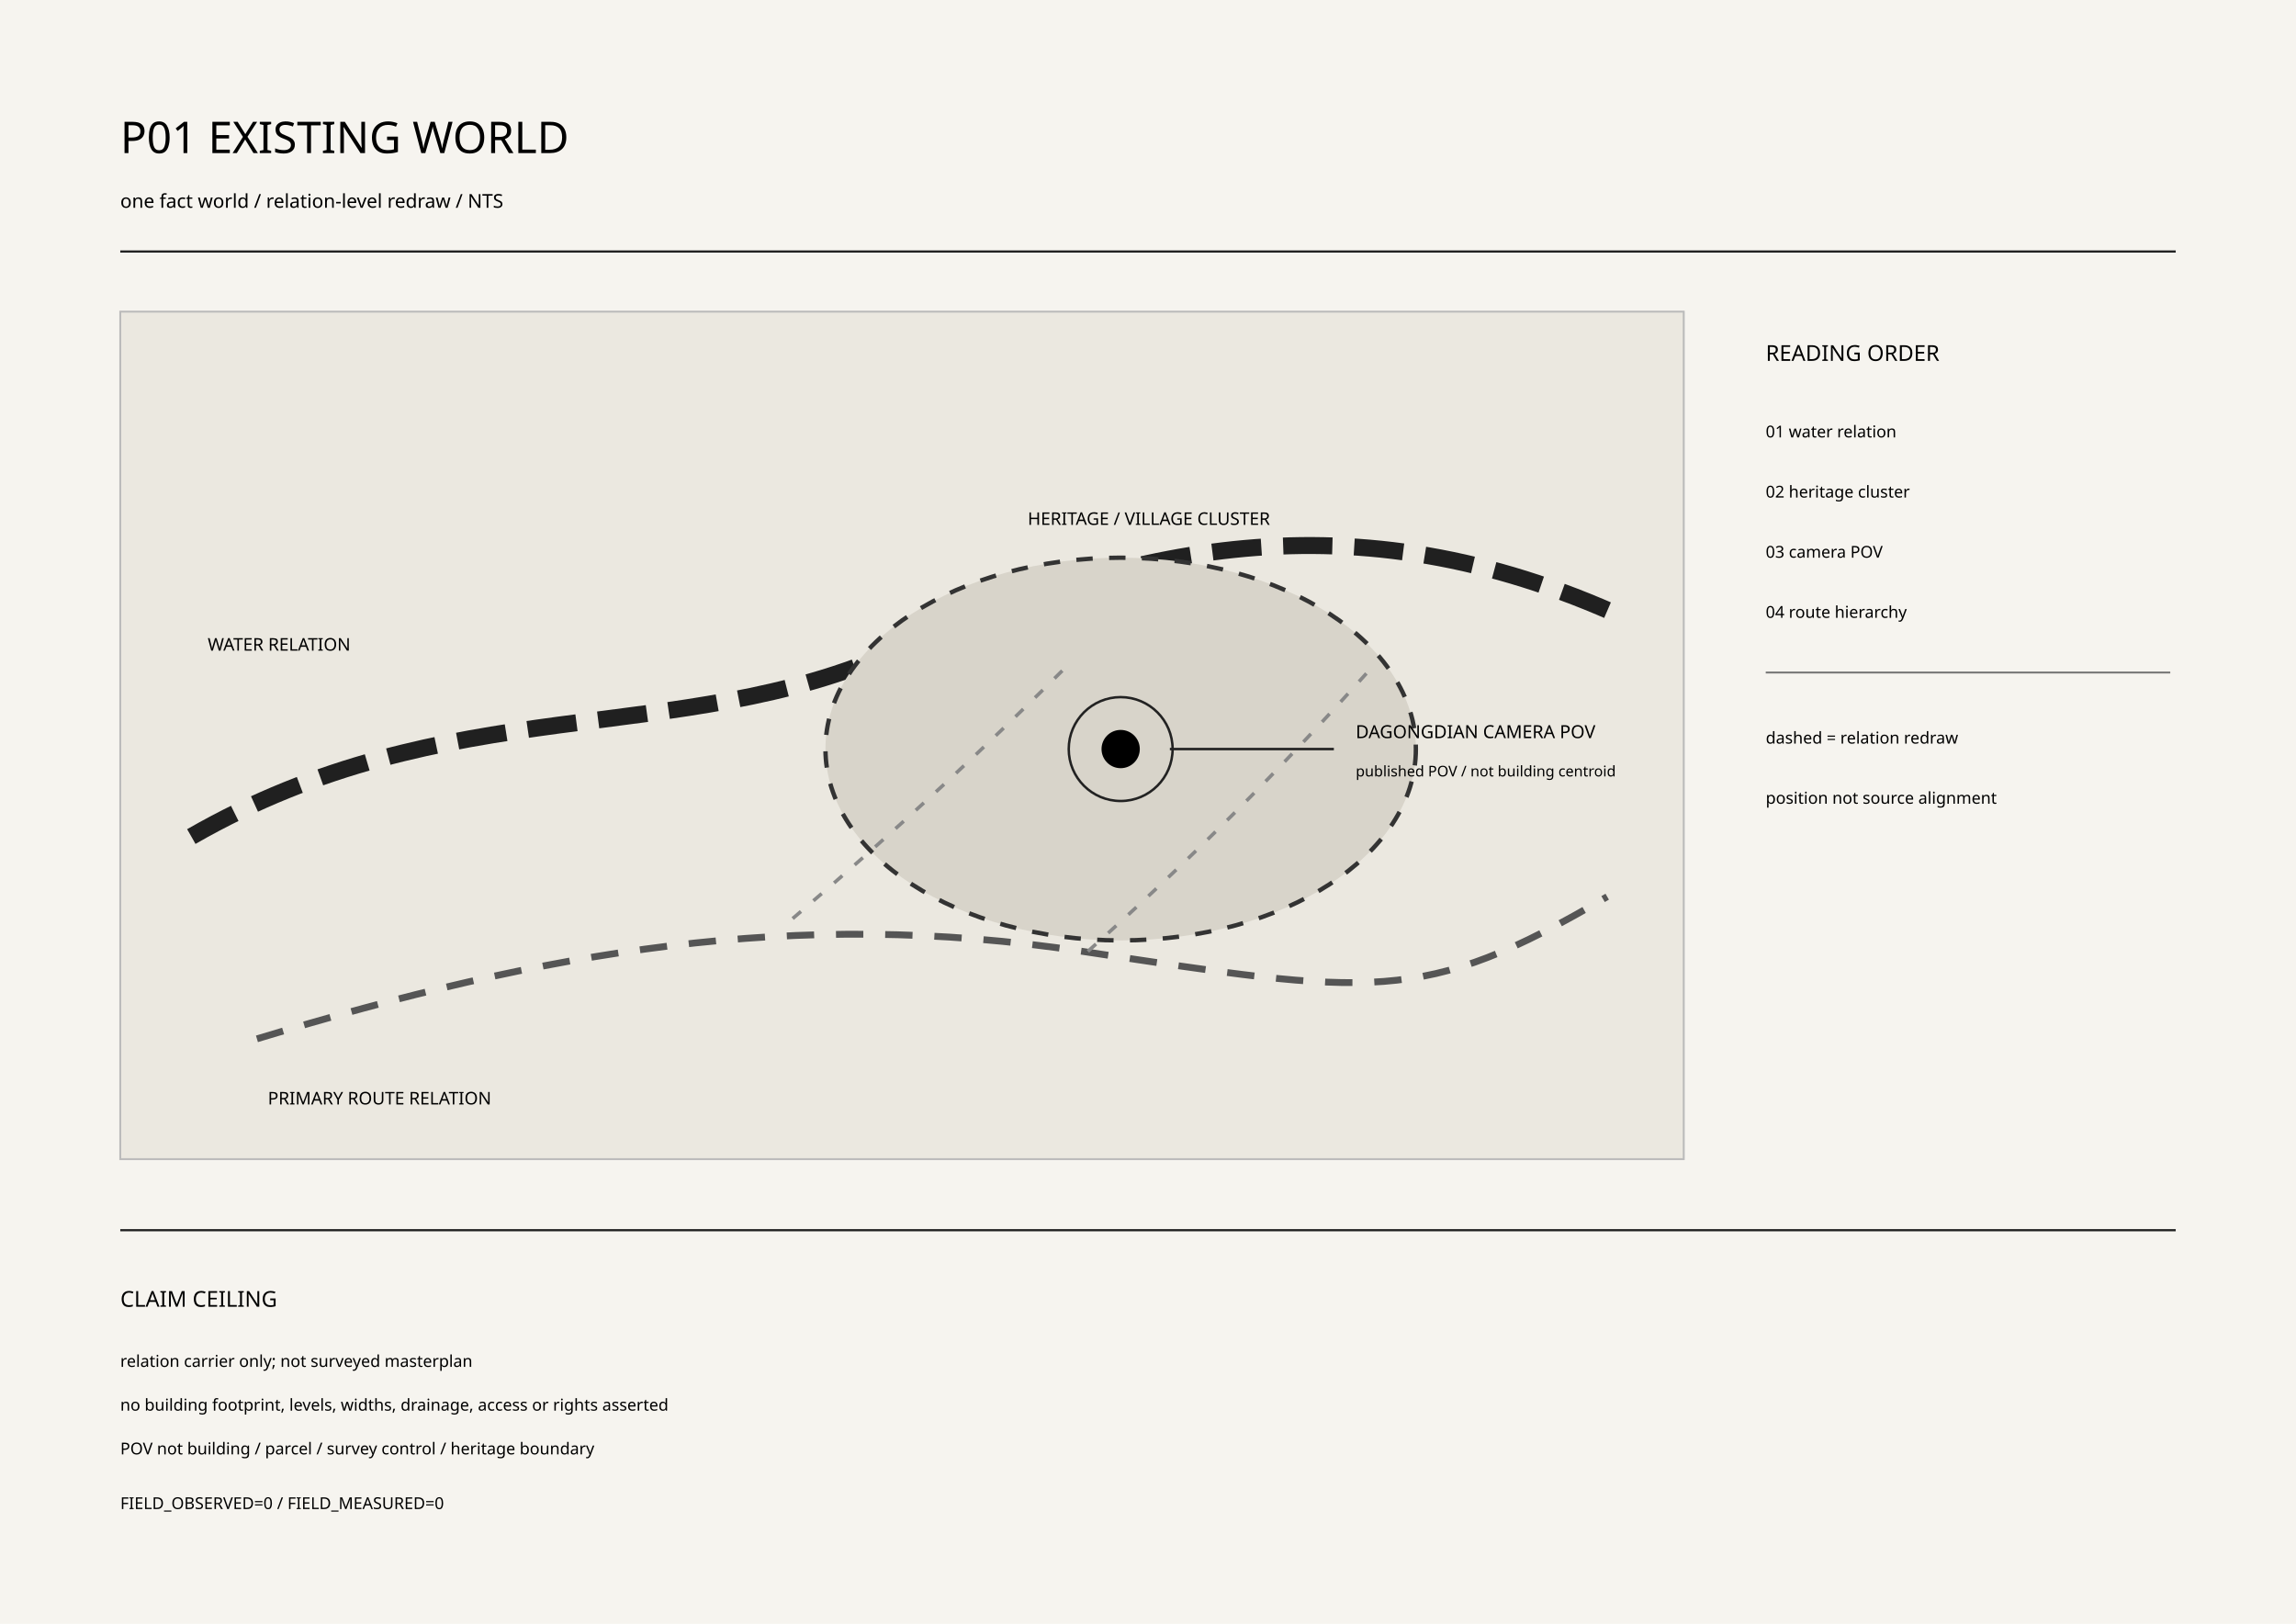
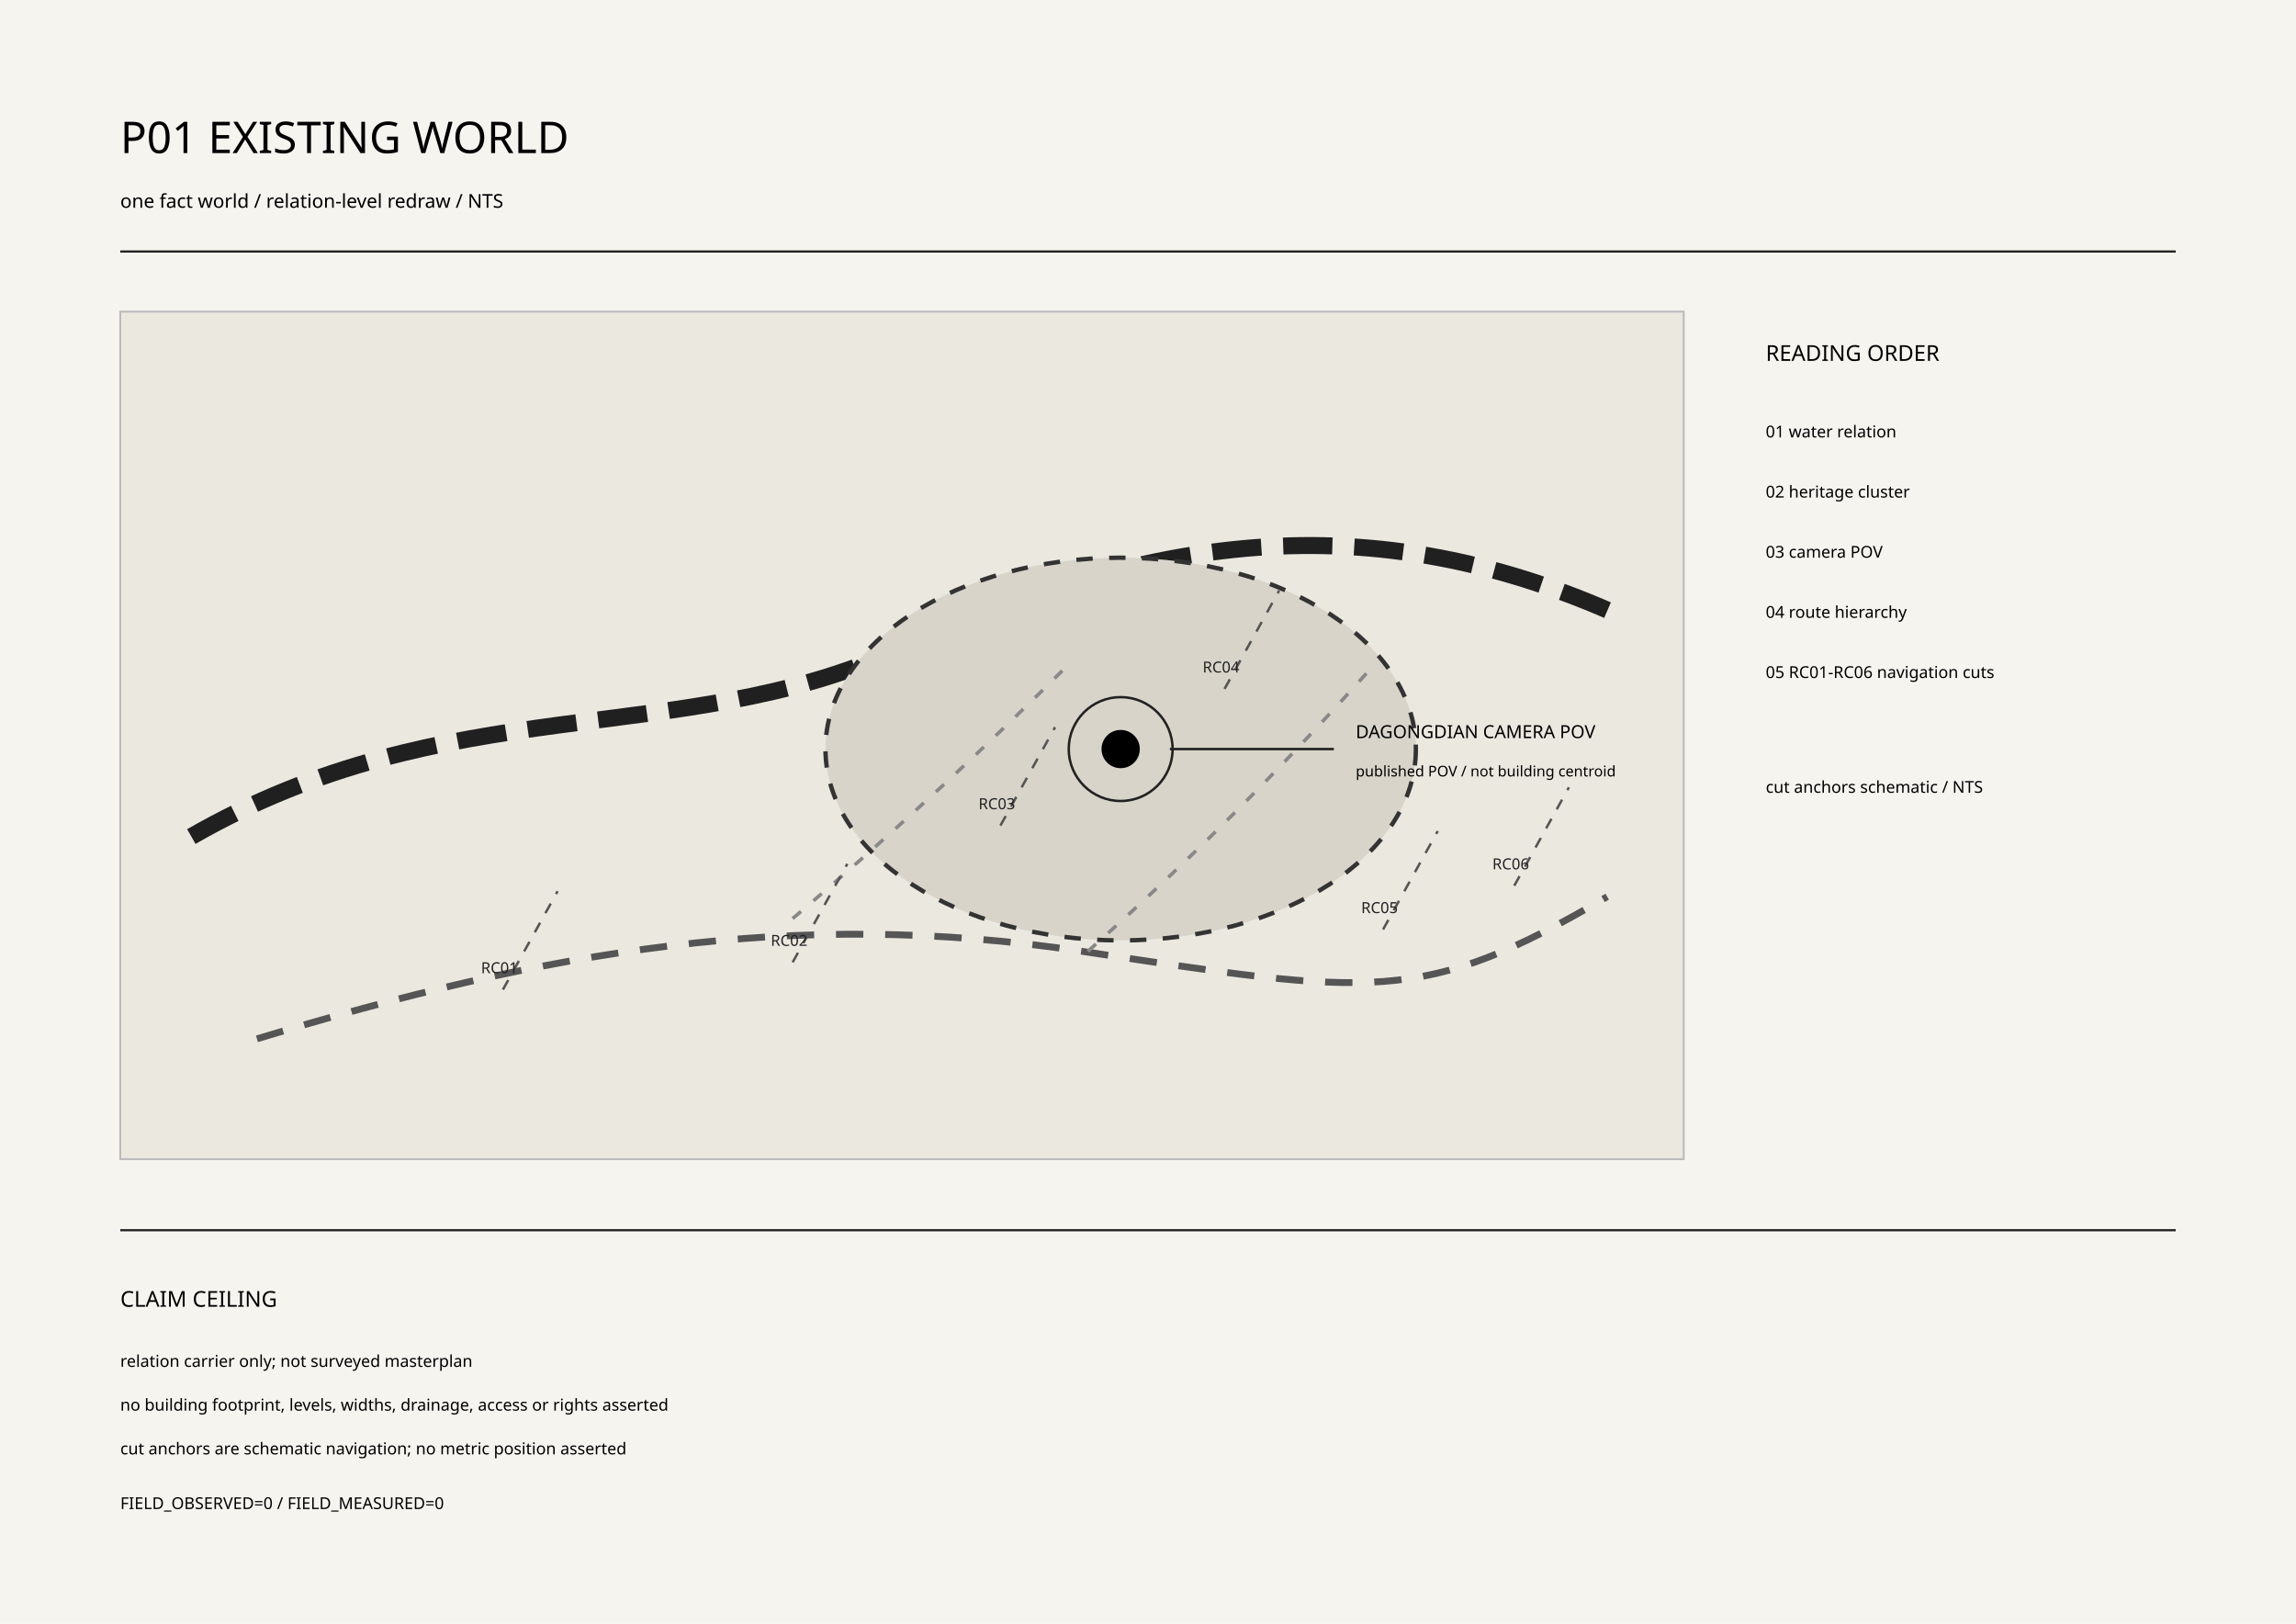
<svg xmlns="http://www.w3.org/2000/svg" width="420mm" height="297mm" viewBox="0 0 420 297">
  <rect width="420" height="297" fill="#f6f4ef" />
  <g id="L00-FRAME" font-family="sans-serif">
    <text x="22" y="28" font-size="8">P01 EXISTING WORLD</text>
    <text x="22" y="38" font-size="3.5">one fact world / relation-level redraw / NTS</text>
    <line x1="22" y1="46" x2="398" y2="46" stroke="#222" stroke-width="0.4" />
  </g>
  <g id="L08-FIELD">
    <rect x="22" y="57" width="286" height="155" fill="#ebe8e0" stroke="#bbb" stroke-width="0.35" />
  </g>
  <g id="L10-WORLD" fill="none">
    <path id="REL-WATER-01" d="M35 153 C82 126 124 137 164 119 S245 90 295 112" stroke="#202020" stroke-width="3.1" stroke-dasharray="9 4" />
    <ellipse id="REL-CLUSTER-01" cx="205" cy="137" rx="54" ry="35" fill="#d8d4ca" stroke="#333" stroke-width="0.8" stroke-dasharray="3 3" />
    <path id="REL-ROUTE-PRIMARY-01" d="M47 190 C100 174 145 166 198 174 S260 184 294 164" stroke="#555" stroke-width="1.25" stroke-dasharray="5 4" />
    <path id="REL-ROUTE-SECONDARY-01" d="M145 168 C165 151 181 136 196 121" stroke="#888" stroke-width="0.65" stroke-dasharray="2 3" />
    <path id="REL-ROUTE-SECONDARY-02" d="M199 174 C218 157 234 141 251 122" stroke="#888" stroke-width="0.65" stroke-dasharray="2 3" />
  </g>
-   <g id="L15-LABELS" font-family="sans-serif">
-     <text x="38" y="119" font-size="3.2">WATER RELATION</text>
-     <text x="188" y="96" font-size="3.2">HERITAGE / VILLAGE CLUSTER</text>
-     <text x="49" y="202" font-size="3.2">PRIMARY ROUTE RELATION</text>
+   <g id="L18-CUT-INDEX" font-family="sans-serif" fill="none" stroke="#555" stroke-width="0.45" stroke-dasharray="2 2">
+     <path id="F01-RC01-CUT" d="M92 181 l10 -18" />
+     <path id="F01-RC02-CUT" d="M145 176 l10 -18" />
+     <path id="F01-RC03-CUT" d="M183 151 l10 -18" />
+     <path id="F01-RC04-CUT" d="M224 126 l10 -18" />
+     <path id="F01-RC05-CUT" d="M253 170 l10 -18" />
+     <path id="F01-RC06-CUT" d="M277 162 l10 -18" />
+     <g fill="#222" stroke="none" font-size="2.8">
+       <text x="88" y="178">RC01</text>
+       <text x="141" y="173">RC02</text>
+       <text x="179" y="148">RC03</text>
+       <text x="220" y="123">RC04</text>
+       <text x="249" y="167">RC05</text>
+       <text x="273" y="159">RC06</text>
+     </g>
  </g>
  <g id="L20-POV" font-family="sans-serif">
    <circle id="ANCHOR-DAGONGDIAN-CAMERA" cx="205" cy="137" r="3.5" />
    <circle cx="205" cy="137" r="9.5" fill="none" stroke="#222" stroke-width="0.45" />
    <line x1="214" y1="137" x2="244" y2="137" stroke="#222" stroke-width="0.45" />
    <text x="248" y="135" font-size="3.3">DAGONGDIAN CAMERA POV</text>
    <text x="248" y="142" font-size="2.7">published POV / not building centroid</text>
  </g>
  <g id="L30-READING" font-family="sans-serif">
    <text x="323" y="66" font-size="4">READING ORDER</text>
    <text x="323" y="80" font-size="3">01 water relation</text>
    <text x="323" y="91" font-size="3">02 heritage cluster</text>
    <text x="323" y="102" font-size="3">03 camera POV</text>
    <text x="323" y="113" font-size="3">04 route hierarchy</text>
-     <line x1="323" y1="123" x2="397" y2="123" stroke="#777" stroke-width="0.35" />
-     <text x="323" y="136" font-size="3">dashed = relation redraw</text>
-     <text x="323" y="147" font-size="3">position not source alignment</text>
+     <text x="323" y="124" font-size="3">05 RC01-RC06 navigation cuts</text>
+     <text x="323" y="145" font-size="3">cut anchors schematic / NTS</text>
  </g>
  <g id="L40-CLAIM" font-family="sans-serif">
    <line x1="22" y1="225" x2="398" y2="225" stroke="#222" stroke-width="0.4" />
    <text x="22" y="239" font-size="4">CLAIM CEILING</text>
    <text x="22" y="250" font-size="3">relation carrier only; not surveyed masterplan</text>
    <text x="22" y="258" font-size="3">no building footprint, levels, widths, drainage, access or rights asserted</text>
-     <text x="22" y="266" font-size="3">POV not building / parcel / survey control / heritage boundary</text>
+     <text x="22" y="266" font-size="3">cut anchors are schematic navigation; no metric position asserted</text>
    <text x="22" y="276" font-size="3">FIELD_OBSERVED=0 / FIELD_MEASURED=0</text>
  </g>
</svg>
